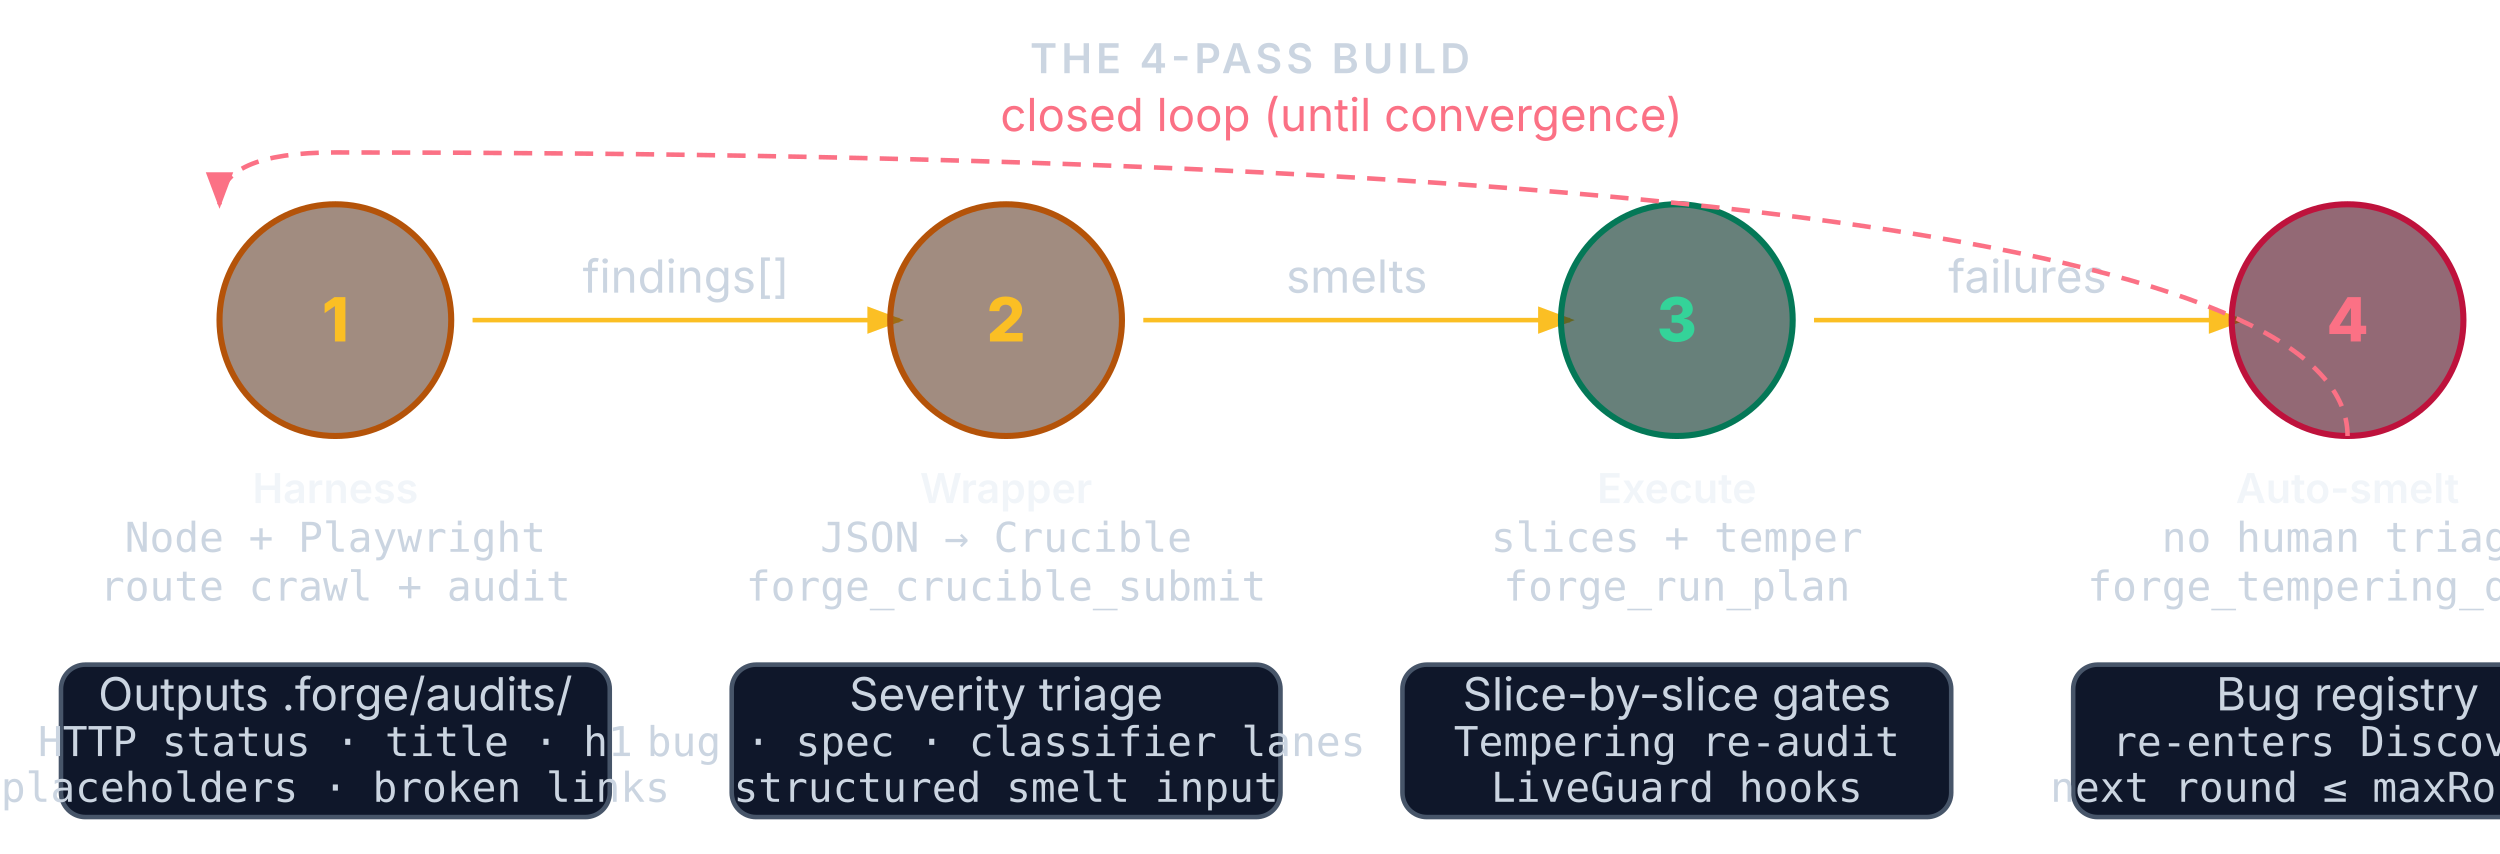
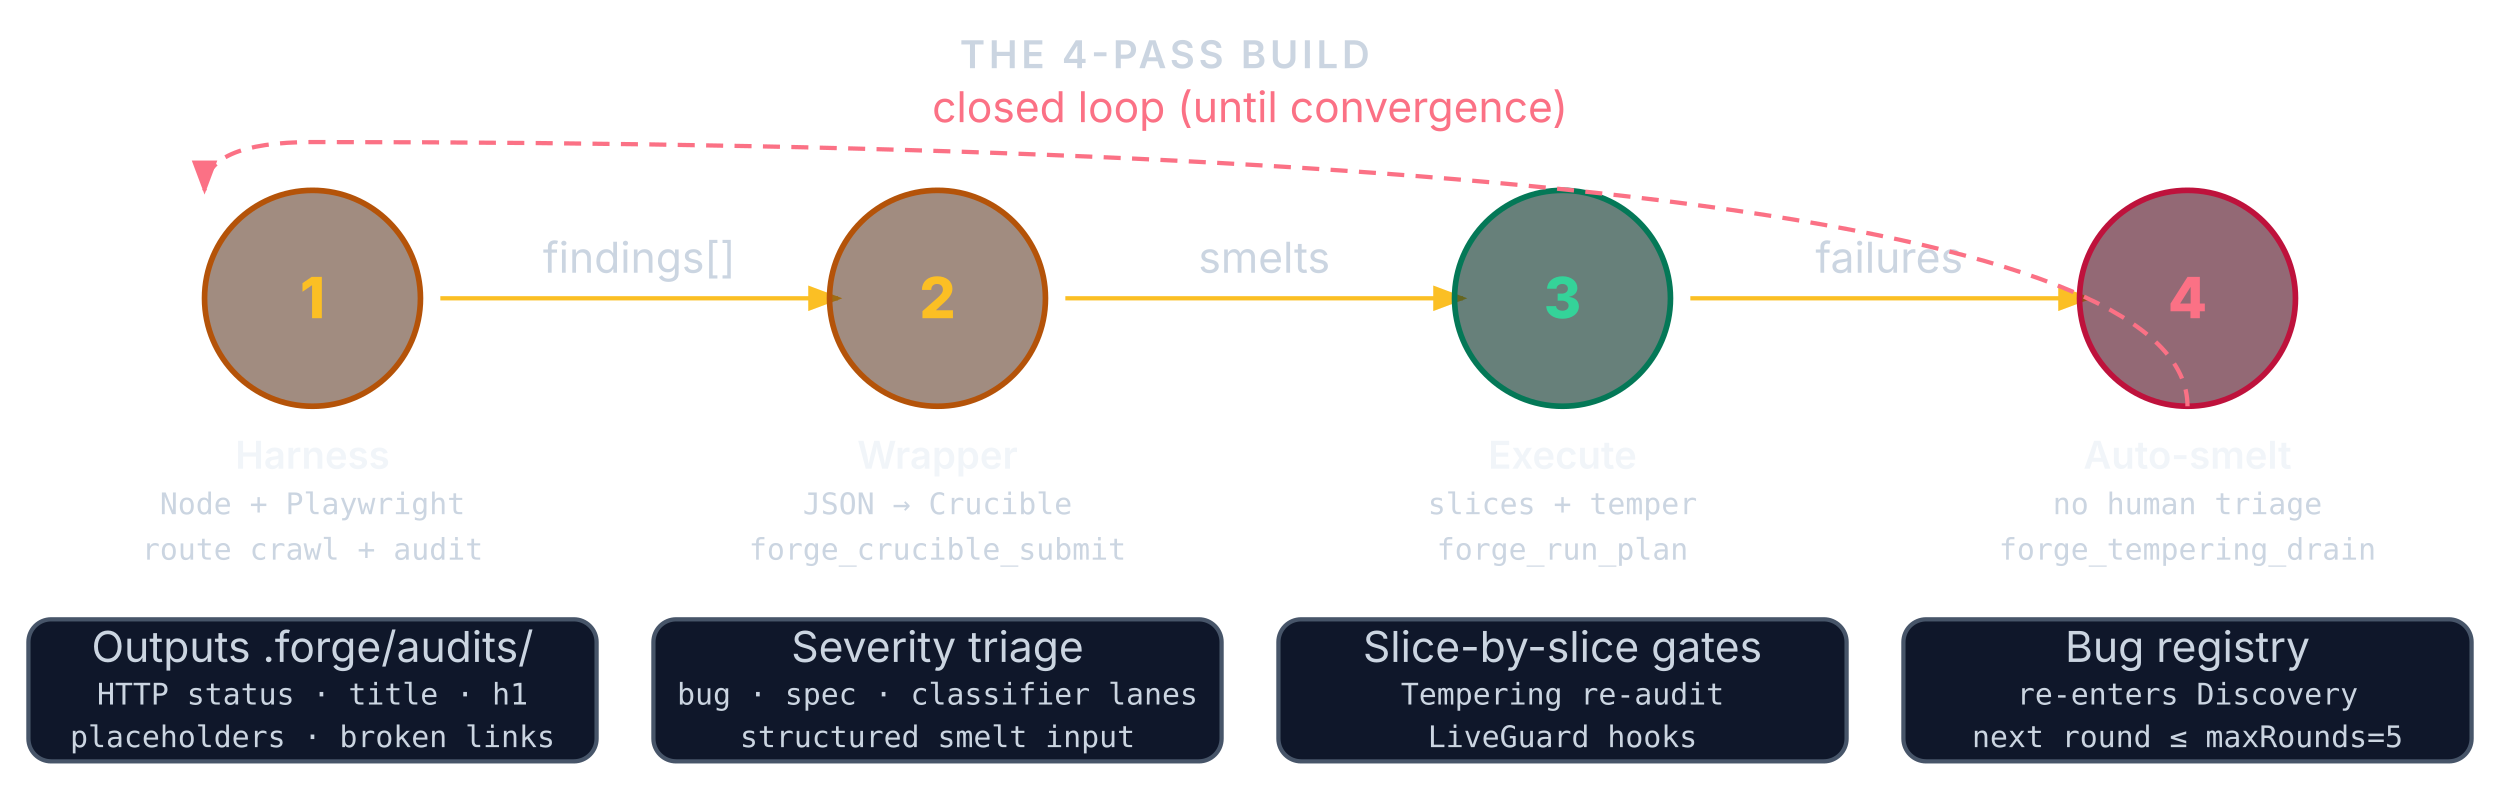
- <svg xmlns="http://www.w3.org/2000/svg" viewBox="0 0 820 280" fill="none" role="img" aria-labelledby="dhfp-title dhfp-desc">
+ <svg xmlns="http://www.w3.org/2000/svg" viewBox="0 0 880 280" fill="none" role="img" aria-labelledby="dhfp-title dhfp-desc">
  <style>
    text { font-family: 'Inter', sans-serif; }
    .node { rx: 8; ry: 8; stroke-width: 1.5; }
    .arrow { stroke: #fbbf24; stroke-width: 1.5; fill: none; marker-end: url(#dhfp-ah); }
    .arrow-loop { stroke: #fb7185; stroke-width: 1.5; fill: none; stroke-dasharray: 6 4; marker-end: url(#dhfp-ah-rose); }
    .label { font-size: 15px; fill: #cbd5e1; }
-     .micro { font-size: 13.5px; fill: #cbd5e1; font-family: 'JetBrains Mono', monospace; }
+     .micro { font-size: 10.5px; fill: #cbd5e1; font-family: 'JetBrains Mono', monospace; }
    .title-text { font-size: 13.5px; fill: #f1f5f9; font-weight: 600; }
    .pass-num { font-size: 20px; font-weight: 800; font-family: 'Inter', sans-serif; }
    .phase { font-size: 13.5px; fill: #f59e0b; font-weight: 600; text-transform: uppercase; letter-spacing: 0.05em; }
    .heading { font-size: 13.5px; fill: #cbd5e1; font-weight: 600; letter-spacing: 0.1em; }
  </style>
  <defs>
    <marker id="dhfp-ah" markerWidth="8" markerHeight="6" refX="7" refY="3" orient="auto">
      <path d="M0,0 L8,3 L0,6" fill="#fbbf24" />
    </marker>
    <marker id="dhfp-ah-rose" markerWidth="8" markerHeight="6" refX="7" refY="3" orient="auto">
      <path d="M0,0 L8,3 L0,6" fill="#fb7185" />
    </marker>
  </defs>
  <text x="410" y="24" class="heading" text-anchor="middle">THE 4-PASS BUILD</text>
  <circle cx="110" cy="105" r="38" fill="#451a03" fill-opacity="0.5" stroke="#b45309" stroke-width="2" />
  <text x="110" y="112" class="pass-num" text-anchor="middle" fill="#fbbf24">1</text>
  <text x="110" y="165" class="title-text" text-anchor="middle">Harness</text>
  <text x="110" y="181" class="micro" text-anchor="middle">Node + Playwright</text>
  <text x="110" y="197" class="micro" text-anchor="middle">route crawl + audit</text>
-   <rect x="20" y="218" width="180" height="50" class="node" fill="#0f172a" stroke="#475569" />
+   <rect x="10" y="218" width="200" height="50" class="node" fill="#0f172a" stroke="#475569" />
  <text x="110" y="233" class="label" text-anchor="middle">Outputs .forge/audits/</text>
  <text x="110" y="248" class="micro" text-anchor="middle">HTTP status · title · h1</text>
  <text x="110" y="263" class="micro" text-anchor="middle">placeholders · broken links</text>
  <line x1="155" y1="105" x2="295" y2="105" class="arrow" />
  <text x="225" y="96" class="label" text-anchor="middle">findings[]</text>
  <circle cx="330" cy="105" r="38" fill="#451a03" fill-opacity="0.5" stroke="#b45309" stroke-width="2" />
  <text x="330" y="112" class="pass-num" text-anchor="middle" fill="#fbbf24">2</text>
  <text x="330" y="165" class="title-text" text-anchor="middle">Wrapper</text>
  <text x="330" y="181" class="micro" text-anchor="middle">JSON → Crucible</text>
  <text x="330" y="197" class="micro" text-anchor="middle">forge_crucible_submit</text>
-   <rect x="240" y="218" width="180" height="50" class="node" fill="#0f172a" stroke="#475569" />
+   <rect x="230" y="218" width="200" height="50" class="node" fill="#0f172a" stroke="#475569" />
  <text x="330" y="233" class="label" text-anchor="middle">Severity triage</text>
  <text x="330" y="248" class="micro" text-anchor="middle">bug · spec · classifier lanes</text>
  <text x="330" y="263" class="micro" text-anchor="middle">structured smelt input</text>
  <line x1="375" y1="105" x2="515" y2="105" class="arrow" />
  <text x="445" y="96" class="label" text-anchor="middle">smelts</text>
  <circle cx="550" cy="105" r="38" fill="#022c22" fill-opacity="0.6" stroke="#047857" stroke-width="2" />
  <text x="550" y="112" class="pass-num" text-anchor="middle" fill="#34d399">3</text>
  <text x="550" y="165" class="title-text" text-anchor="middle">Execute</text>
  <text x="550" y="181" class="micro" text-anchor="middle">slices + temper</text>
  <text x="550" y="197" class="micro" text-anchor="middle">forge_run_plan</text>
-   <rect x="460" y="218" width="180" height="50" class="node" fill="#0f172a" stroke="#475569" />
+   <rect x="450" y="218" width="200" height="50" class="node" fill="#0f172a" stroke="#475569" />
  <text x="550" y="233" class="label" text-anchor="middle">Slice-by-slice gates</text>
  <text x="550" y="248" class="micro" text-anchor="middle">Tempering re-audit</text>
  <text x="550" y="263" class="micro" text-anchor="middle">LiveGuard hooks</text>
  <line x1="595" y1="105" x2="735" y2="105" class="arrow" />
  <text x="665" y="96" class="label" text-anchor="middle">failures</text>
  <circle cx="770" cy="105" r="38" fill="#4c0519" fill-opacity="0.6" stroke="#be123c" stroke-width="2" />
  <text x="770" y="112" class="pass-num" text-anchor="middle" fill="#fb7185">4</text>
  <text x="770" y="165" class="title-text" text-anchor="middle">Auto-smelt</text>
  <text x="770" y="181" class="micro" text-anchor="middle">no human triage</text>
  <text x="770" y="197" class="micro" text-anchor="middle">forge_tempering_drain</text>
-   <rect x="680" y="218" width="180" height="50" class="node" fill="#0f172a" stroke="#475569" />
+   <rect x="670" y="218" width="200" height="50" class="node" fill="#0f172a" stroke="#475569" />
  <text x="770" y="233" class="label" text-anchor="middle">Bug registry</text>
  <text x="770" y="248" class="micro" text-anchor="middle">re-enters Discovery</text>
  <text x="770" y="263" class="micro" text-anchor="middle">next round ≤ maxRounds=5</text>
  <path d="M770,143 Q770,50 110,50 Q72,50 72,67" class="arrow-loop" />
  <text x="440" y="43" class="label" style="fill:#fb7185;" text-anchor="middle">closed loop (until convergence)</text>
</svg>
